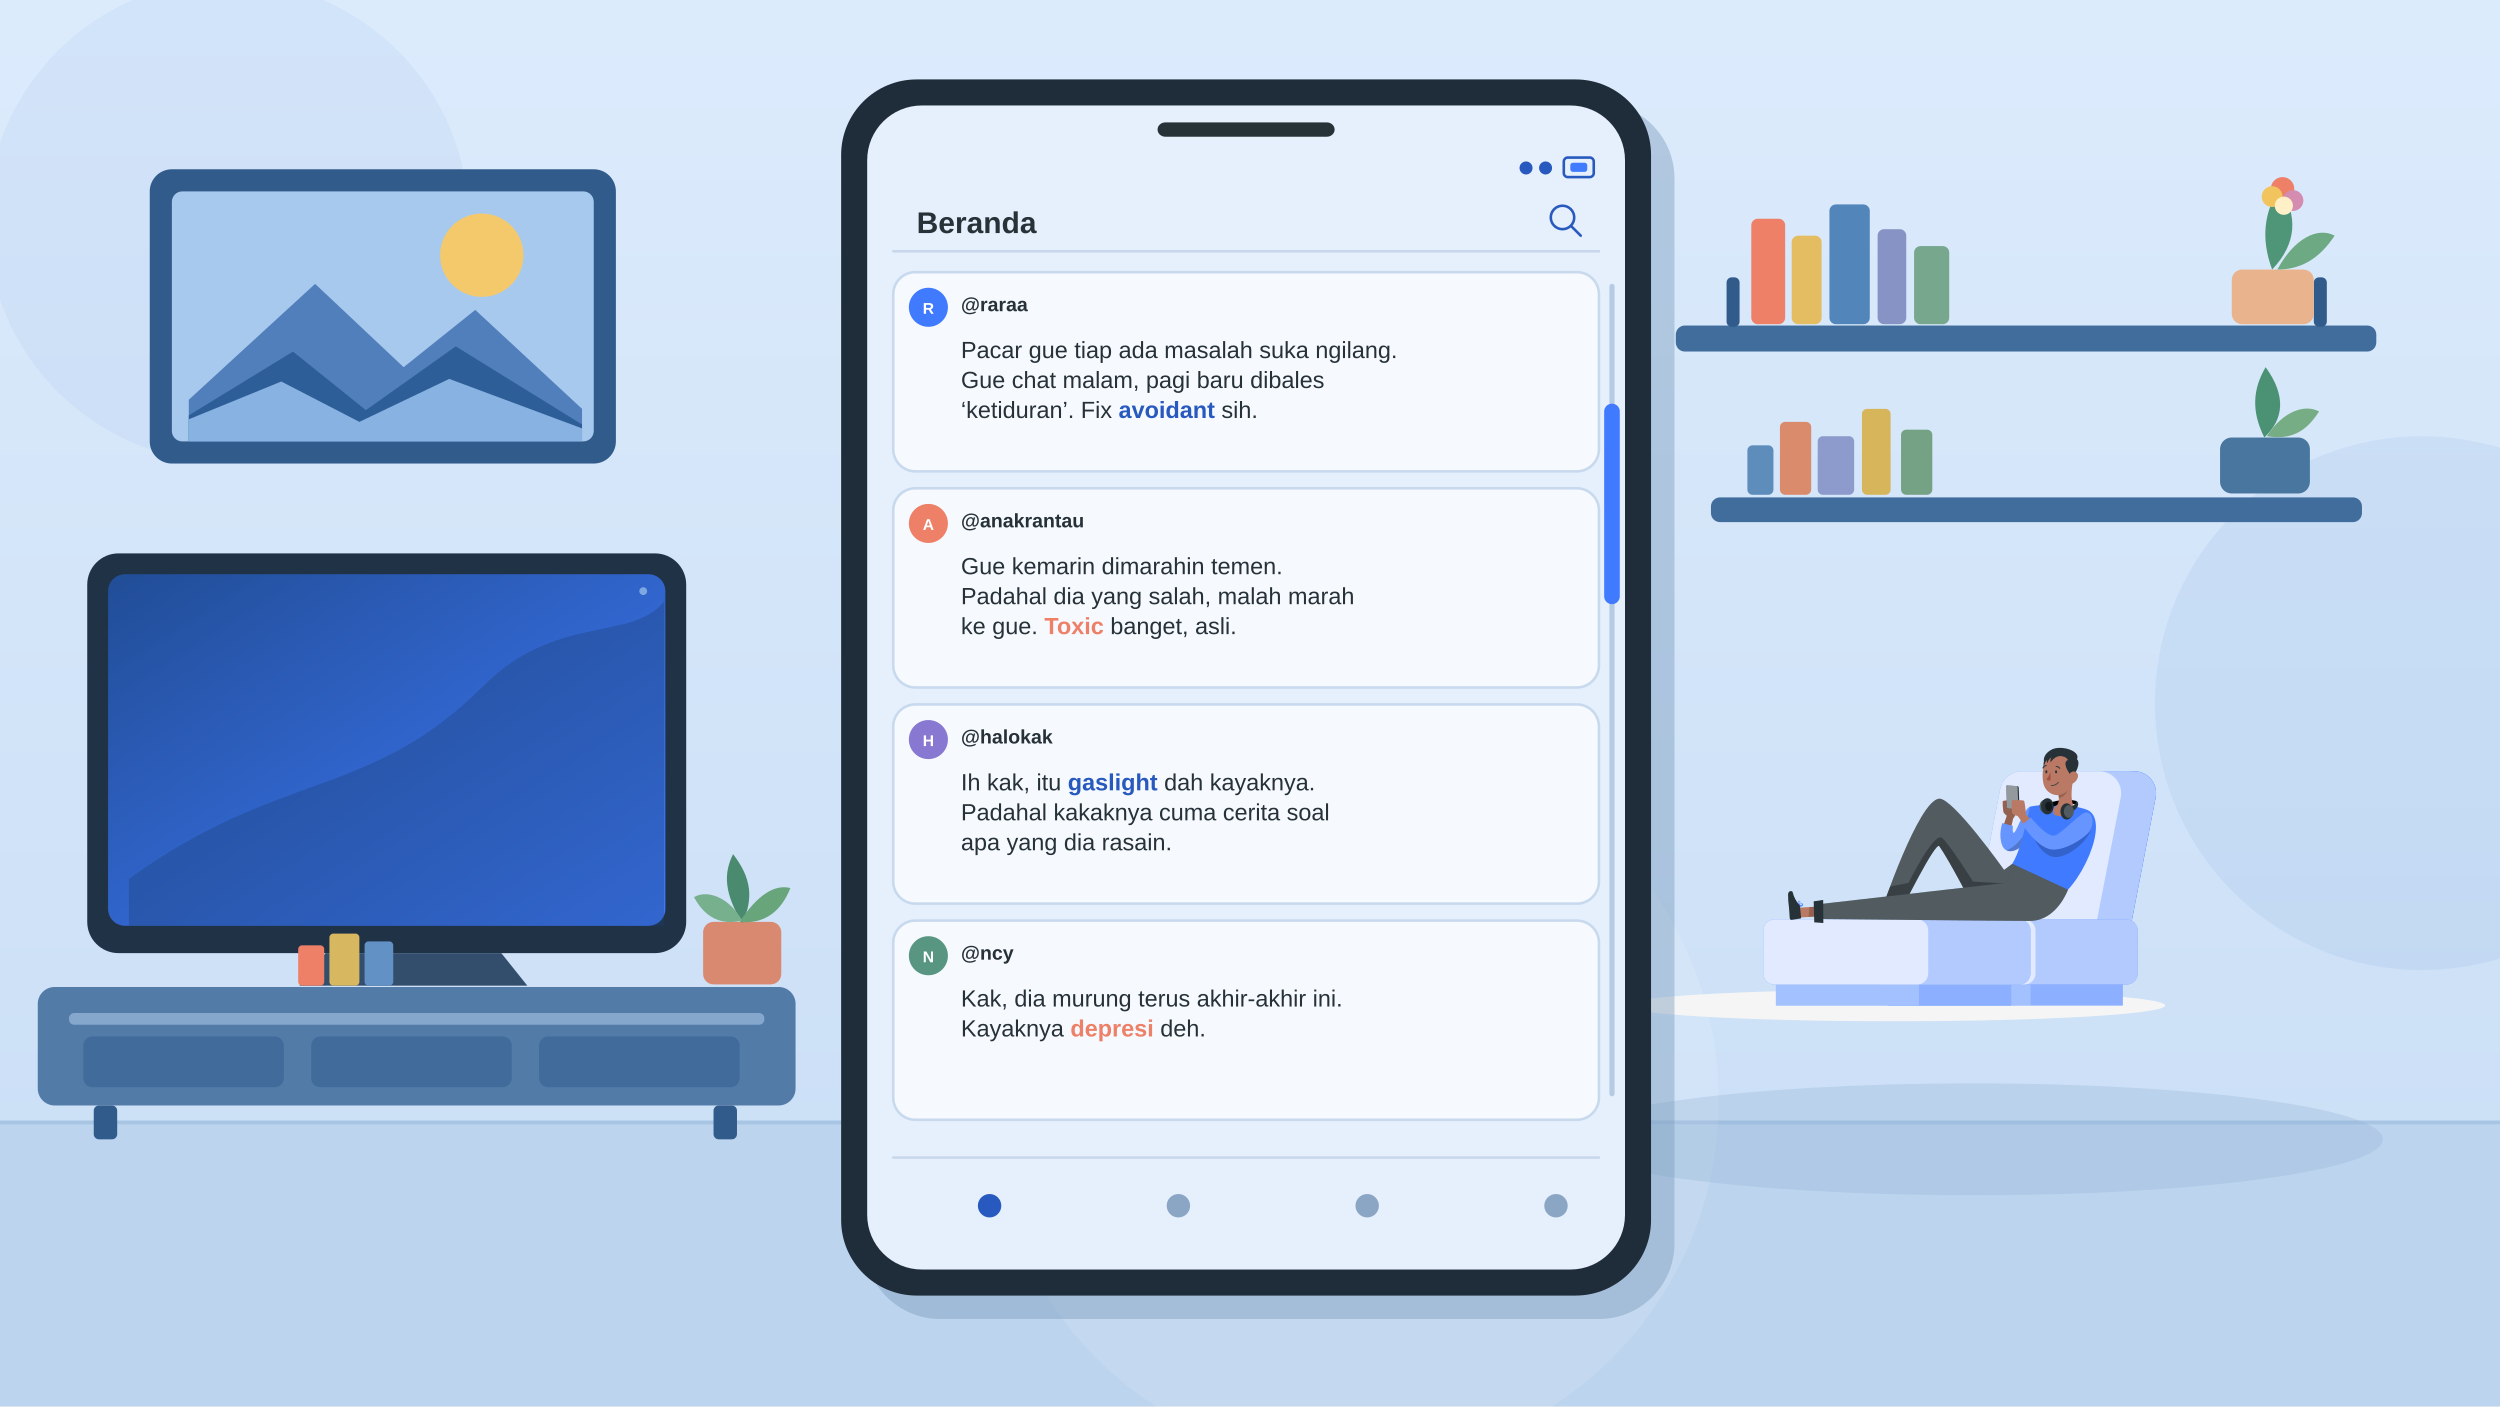
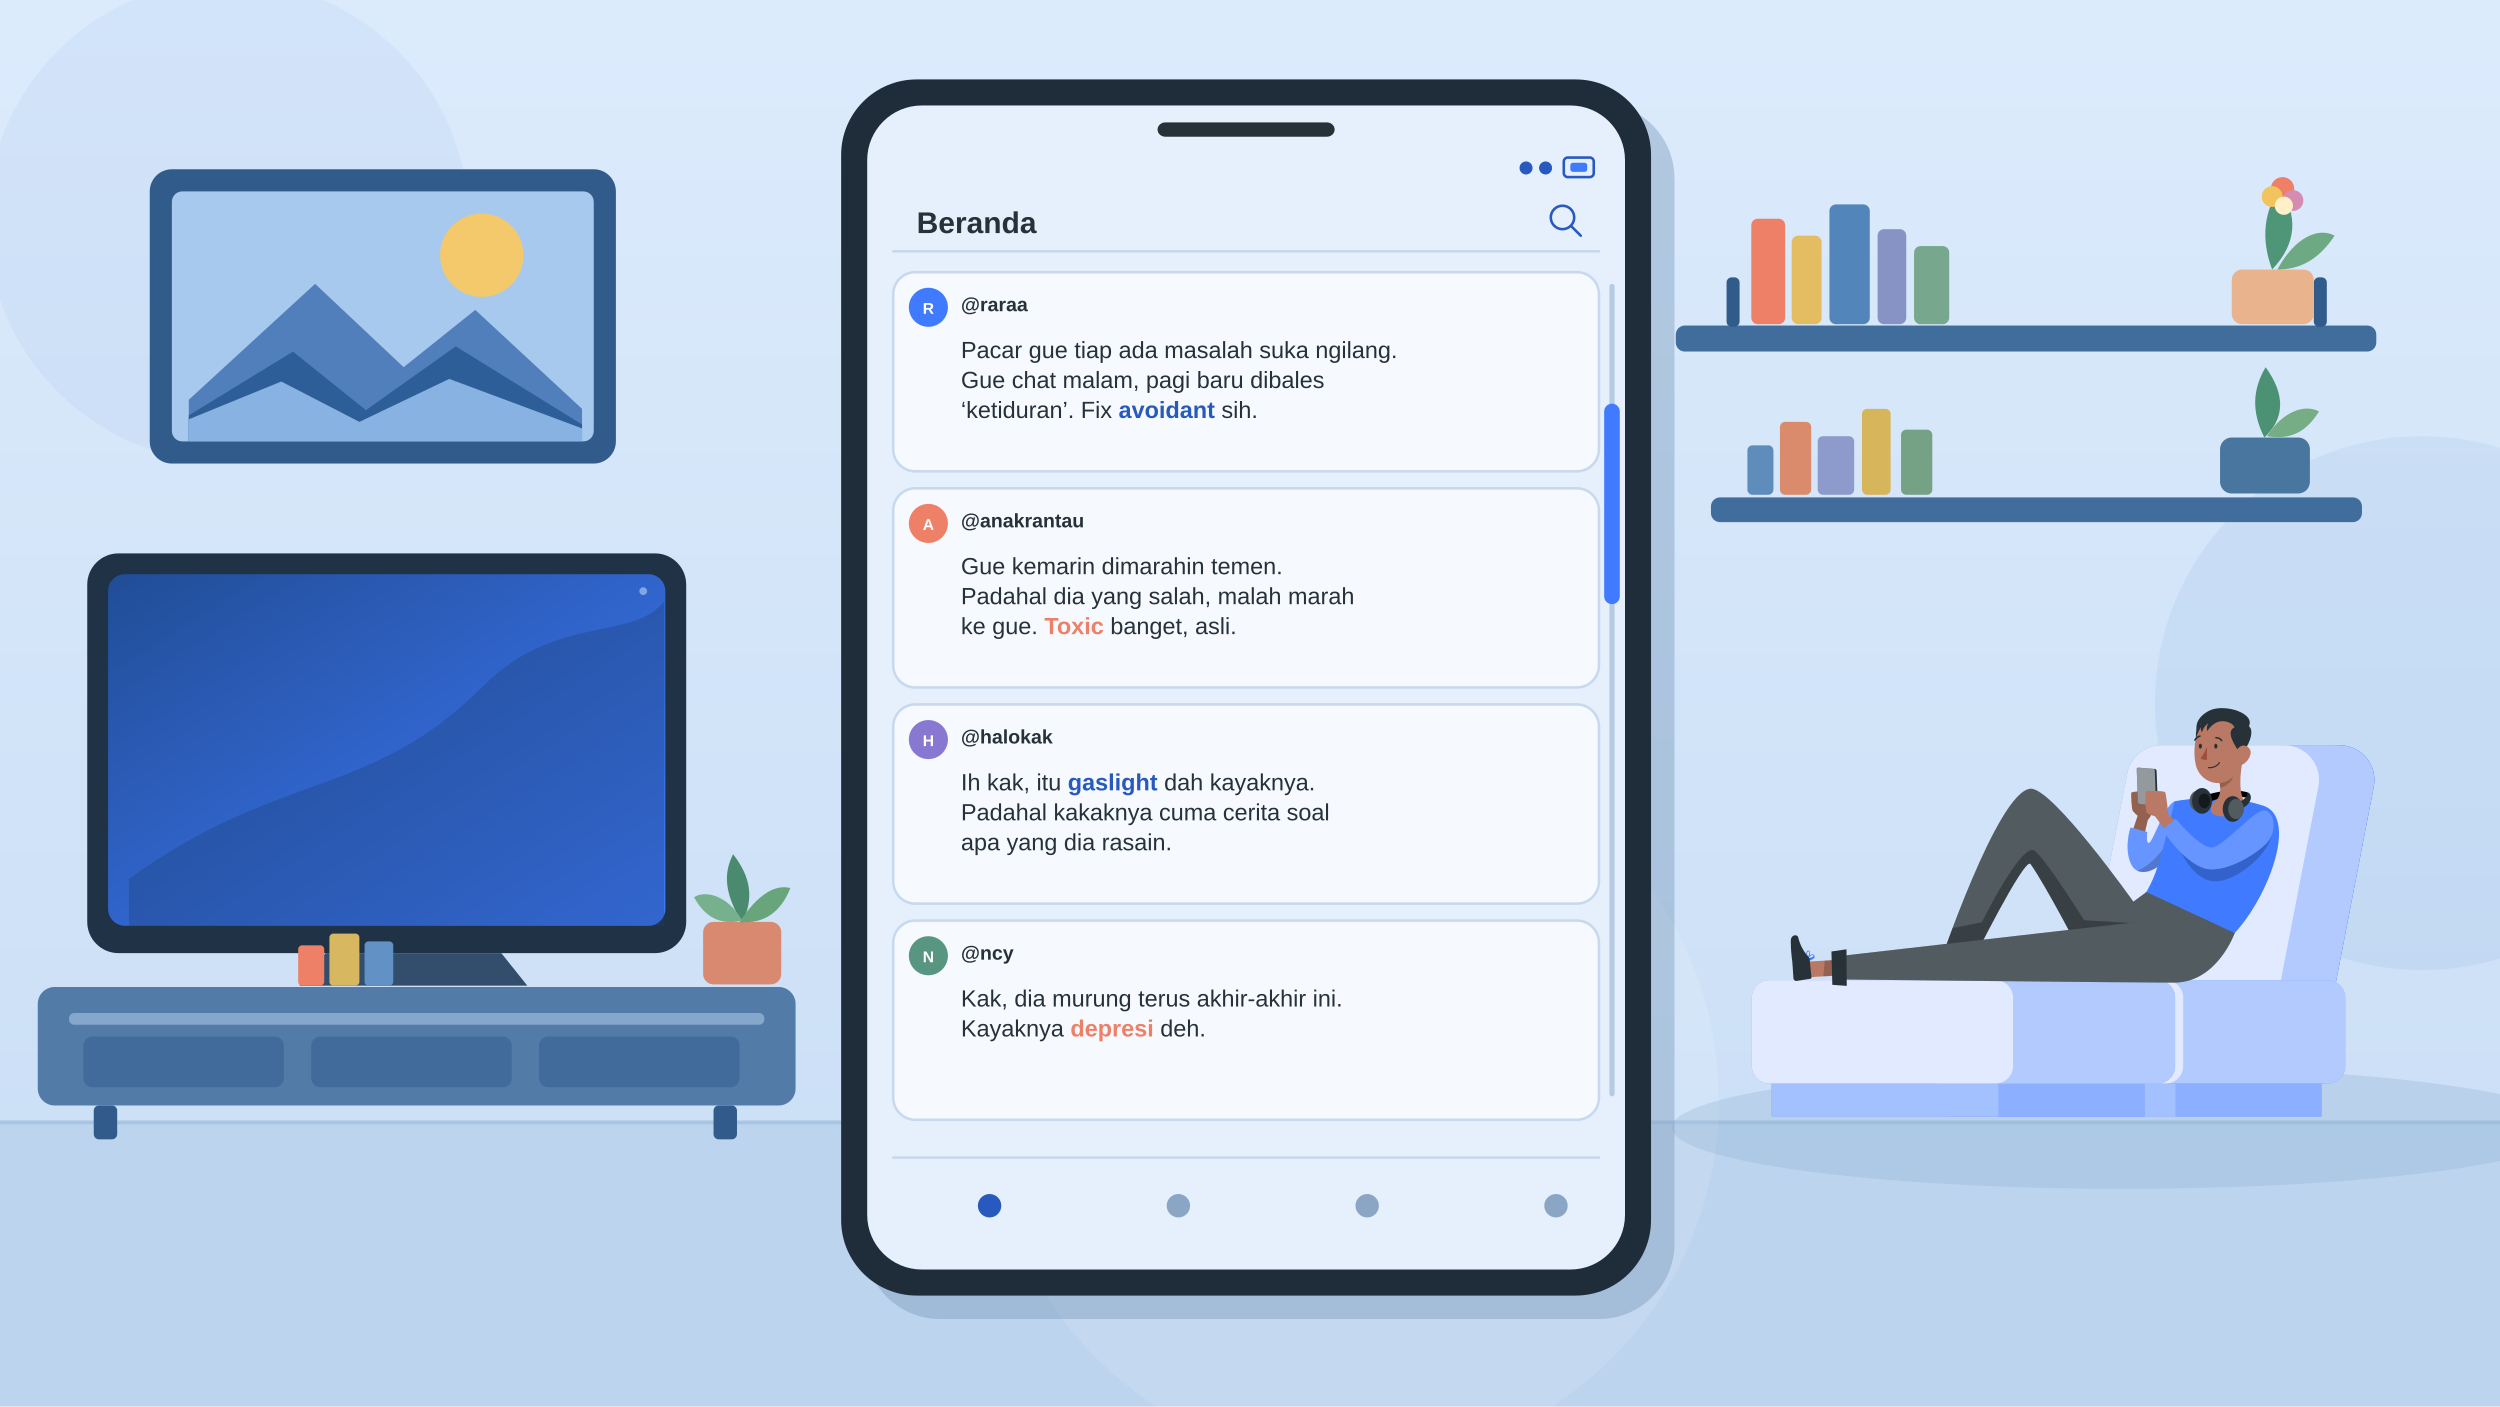
<svg xmlns="http://www.w3.org/2000/svg" width="1920" height="1080" viewBox="0 0 1920 1080" role="img" aria-labelledby="scene-title scene-desc">
  <defs>
    <linearGradient id="room-wall" x1="0%" y1="0%" x2="0%" y2="100%">
      <stop offset="0%" stop-color="#DCEBFC" />
      <stop offset="100%" stop-color="#C8DDF5" />
    </linearGradient>
    <linearGradient id="tv-screen" x1="0%" y1="0%" x2="100%" y2="100%">
      <stop offset="0%" stop-color="#214D96" />
      <stop offset="100%" stop-color="#407BFF" />
    </linearGradient>
  </defs>
  <rect x="0" y="0" width="1920" height="1080" fill="url(#room-wall)" rx="0" />
  <rect x="0" y="862" width="1920" height="218" fill="#BCD4EE" rx="0" />
  <line x1="0" y1="862" x2="1920" y2="862" stroke="#A8C5E4" stroke-width="3" stroke-linecap="round" />
  <circle cx="175" cy="170" r="185" fill="#78A7DF" opacity="0.1" />
  <circle cx="1040" cy="845" r="280" fill="#FFFFFF" opacity="0.12" />
  <circle cx="1860" cy="540" r="205" fill="#5F91CC" opacity="0.1" />
  <rect x="115" y="130" width="358" height="226" fill="#315B8A" rx="17" />
  <rect x="132" y="147" width="324" height="192" fill="#A8C9EE" rx="8" />
  <circle cx="370" cy="196" r="32" fill="#F4C96B" />
  <path d="M145,307 L242,218 L310,282 L365,238 L447,314 L447,339 L145,339 Z" fill="#507FBB" />
  <path d="M145,319 L225,270 L281,315 L350,266 L447,326 L447,339 L145,339 Z" fill="#2E5E98" />
  <path d="M145,322 L216,293 L276,324 L345,291 L447,329 L447,339 L145,339 Z" fill="#87B2E2" />
  <rect x="67" y="425" width="460" height="307" fill="#203246" rx="24" />
  <rect x="83" y="441" width="428" height="270" fill="url(#tv-screen)" rx="13" />
  <circle cx="494" cy="454" r="3" fill="#91B9E7" opacity="0.8" />
  <path d="M99,675 C215,591 284,614 371,527 C427,471 485,493 510,462 L510,711 L99,711 Z" fill="#193E76" opacity="0.35" />
  <path d="M250,732 L385,732 L405,757 L230,757 Z" fill="#334E6D" />
  <rect x="29" y="758" width="582" height="91" fill="#527BA8" rx="13" />
  <rect x="53" y="778" width="534" height="9" fill="#86A7CC" rx="4" />
  <rect x="64" y="796" width="154" height="39" fill="#416B9A" rx="7" />
  <rect x="239" y="796" width="154" height="39" fill="#416B9A" rx="7" />
  <rect x="414" y="796" width="154" height="39" fill="#416B9A" rx="7" />
  <rect x="72" y="849" width="18" height="26" fill="#315B8A" rx="4" />
  <rect x="548" y="849" width="18" height="26" fill="#315B8A" rx="4" />
  <rect x="540" y="708" width="60" height="48" fill="#D88970" rx="8" />
  <path d="M570,709 C557,687 555,672 563,656 C577,674 579,690 570,709 Z" fill="#4A8B70" />
  <path d="M568,708 C582,687 595,679 607,682 C600,700 587,710 568,708 Z" fill="#68A57B" />
  <path d="M570,707 C560,689 543,683 533,689 C541,704 553,711 570,707 Z" fill="#77B08C" />
  <rect x="229" y="726" width="20" height="31" fill="#ED8067" rx="3" />
  <rect x="253" y="717" width="23" height="40" fill="#D8B761" rx="3" />
  <rect x="280" y="723" width="22" height="34" fill="#6291C5" rx="3" />
  <rect x="1287" y="250" width="538" height="20" fill="#416D9C" rx="7" />
  <rect x="1314" y="382" width="500" height="19" fill="#416D9C" rx="7" />
  <rect x="1326" y="213" width="10" height="38" fill="#315B8A" rx="4" />
  <rect x="1777" y="213" width="10" height="38" fill="#315B8A" rx="4" />
  <rect x="1345" y="168" width="26" height="81" fill="#ED8067" rx="5" />
  <rect x="1376" y="181" width="23" height="68" fill="#E4BD63" rx="5" />
  <rect x="1405" y="157" width="31" height="92" fill="#5286BB" rx="5" />
  <rect x="1442" y="176" width="22" height="73" fill="#8792C5" rx="5" />
  <rect x="1470" y="189" width="27" height="60" fill="#77A78C" rx="5" />
  <rect x="1714" y="207" width="63" height="42" fill="#E8B38D" rx="8" />
  <path d="M1745,207 C1736,183 1739,162 1751,144 C1765,166 1764,187 1745,207 Z" fill="#4F9578" />
  <path d="M1749,207 C1762,183 1780,174 1793,181 C1781,199 1767,207 1749,207 Z" fill="#6DAA84" />
  <circle cx="1753" cy="145" r="9" fill="#ED8067" />
  <circle cx="1745" cy="151" r="8" fill="#F1C45E" />
  <circle cx="1761" cy="154" r="8" fill="#D48CB1" />
  <circle cx="1754" cy="158" r="7" fill="#FFF0C7" />
  <rect x="1342" y="342" width="20" height="38" fill="#5E8DBB" rx="4" />
  <rect x="1367" y="324" width="24" height="56" fill="#D98B6C" rx="4" />
  <rect x="1396" y="335" width="28" height="45" fill="#8C9BCB" rx="4" />
  <rect x="1430" y="314" width="22" height="66" fill="#D7B55B" rx="4" />
  <rect x="1460" y="330" width="24" height="50" fill="#75A184" rx="4" />
  <rect x="1705" y="336" width="69" height="43" fill="#48769F" rx="9" />
  <path d="M1739,336 C1729,316 1730,299 1740,282 C1756,304 1754,322 1739,336 Z" fill="#4B9275" />
  <path d="M1741,335 C1753,316 1770,310 1781,316 C1771,332 1759,338 1741,335 Z" fill="#77AD85" />
-   <ellipse cx="1515" cy="875" rx="315" ry="43" fill="#8DADD0" opacity="0.28" />
-   <svg x="1187" y="320" width="536" height="548" viewBox="0 0 500 500" preserveAspectRatio="xMidYMid meet" overflow="hidden" aria-label="Feed illustration, Storyset Rafiki">
-     <g id="sfeed-freepik--Shadow--inject-2">
-       <ellipse id="sfeed-freepik--path--inject-2" cx="250" cy="416.24" rx="193.89" ry="11.32" style="fill:#f5f5f5" />
-     </g>
+   <ellipse cx="1630" cy="866" rx="346" ry="47" fill="#8DADD0" opacity="0.3" />
+   <svg x="1080" y="150" width="850" height="850" viewBox="0 0 500 500" preserveAspectRatio="xMidYMid meet" overflow="hidden" aria-label="Feed illustration, Storyset Rafiki">
    <g id="sfeed-freepik--Sofa--inject-2">
      <rect x="245.02" y="398.49" width="168.49" height="17.74" style="fill:#407BFF" />
      <rect x="245.02" y="398.49" width="168.49" height="17.74" style="fill:#fff;opacity:0.4;isolation:isolate" />
      <rect x="245.02" y="398.49" width="102.46" height="17.74" style="fill:#fff;opacity:0.2;isolation:isolate" />
      <rect x="165.02" y="398.49" width="168.49" height="17.74" style="fill:#407BFF" />
      <rect x="165.02" y="398.49" width="168.49" height="17.74" style="fill:#fff;opacity:0.4;isolation:isolate" />
      <rect x="165.02" y="398.49" width="102.46" height="17.74" style="fill:#fff;opacity:0.2;isolation:isolate" />
      <path d="M307.41,355.68H419.93l17.15-88.56a15.68,15.68,0,0,0-15.4-18.67H341.11a15.69,15.69,0,0,0-15.4,12.71Z" style="fill:#407BFF" />
      <path d="M388,355.68h31.95l17.15-88.56a15.68,15.68,0,0,0-15.4-18.67h0a15.69,15.69,0,0,0-15.4,12.71Z" style="fill:#407BFF" />
      <g style="opacity:0.6;isolation:isolate">
        <path d="M437.08,267.12l-17.15,88.56H307.41l18.3-94.52a15.69,15.69,0,0,1,15.4-12.71h80.57A15.68,15.68,0,0,1,437.08,267.12Z" style="fill:#fff" />
      </g>
      <g style="opacity:0.6;isolation:isolate">
        <path d="M412.08,267.12l-17.15,88.56H307.41l18.3-94.52a15.69,15.69,0,0,1,15.4-12.71h55.57A15.68,15.68,0,0,1,412.08,267.12Z" style="fill:#fff" />
      </g>
      <rect x="232.97" y="354.59" width="191.23" height="46.66" rx="7.91" style="fill:#407BFF" />
      <rect x="232.97" y="354.59" width="118.03" height="46.66" rx="7.91" style="fill:#fff;opacity:0.6;isolation:isolate" />
      <rect x="232.97" y="354.59" width="191.23" height="46.66" rx="7.91" style="fill:#fff;opacity:0.6;isolation:isolate" />
      <rect x="156.11" y="354.59" width="191.23" height="46.66" rx="7.91" style="fill:#407BFF" />
      <rect x="156.11" y="354.59" width="118.03" height="46.66" rx="7.91" style="fill:#fff;opacity:0.6;isolation:isolate" />
      <rect x="156.11" y="354.59" width="191.23" height="46.66" rx="7.91" style="fill:#fff;opacity:0.6;isolation:isolate" />
    </g>
    <g id="sfeed-freepik--Character--inject-2">
      <g id="sfeed-freepik--group--inject-2">
        <polygon points="180.82 353.28 181.8 346.15 198.75 345.18 197.76 352.3 180.82 353.28" style="fill:#b97964" />
        <polygon points="197.76 352.3 198.74 345.18 189.06 345.73 188.42 352.84 197.76 352.3" style="opacity:0.2;isolation:isolate" />
        <path d="M182.19,346.2h0l-.37-.37a6.09,6.09,0,0,0,2.55-1.29,1.43,1.43,0,0,0,0-1,.85.85,0,0,0-.62-.67,2.58,2.58,0,0,0-1.64.73,3,3,0,0,0,.27-2,.67.67,0,0,0-.52-.35.88.88,0,0,0-.91.29,2,2,0,0,0-.22,1.38,9.06,9.06,0,0,0,.44,1.85s0,0,0,.06,0,0,.05,0,.07.29.1.3.43.65.43.65Zm1.49-3.07c.1,0,.22.05.27.29l0,.08a.5.5,0,0,1-.12.37c-.36.47-1.49.64-2.17.69,0-.05,0-.09.08-.15A3.37,3.37,0,0,1,183.68,343.13Zm-2.43-1.38a.64.64,0,0,1,.59-.18.32.32,0,0,1,.25.17c.23.45-.25,1.7-.69,2.58C181,343.07,181,342.12,181.25,341.75Z" style="fill:#407BFF" />
        <path d="M182.25,345.34l.82,8a.52.52,0,0,1-.43.58h0l-6.32,1a1.27,1.27,0,0,1-1.39-1.12c-.24-2.81-.21-4.16-.54-7.69a65.08,65.08,0,0,1-.67-9.45c.17-3,3.15-2.76,3.34-1.47a19.81,19.81,0,0,0,4.67,8.9A2,2,0,0,1,182.25,345.34Z" style="fill:#263238" />
        <path d="M332.07,269.32s-4.39-.08-4.54.69.13,7.19.71,8.1a13.9,13.9,0,0,0,2.19,2.2l-3.23,9.56,5.41,2.75L335,282.19s2.69-2.62,1.91-6S332.07,269.32,332.07,269.32Z" style="fill:#b97964" />
        <path d="M332.07,269.32s-4.39-.08-4.54.69.13,7.19.71,8.1a13.9,13.9,0,0,0,2.19,2.2l-3.23,9.56,5.41,2.75L335,282.19s2.69-2.62,1.91-6S332.07,269.32,332.07,269.32Z" style="opacity:0.2;isolation:isolate" />
        <path d="M347.06,273.82c-4.39,1.88-9.14,16.58-11.11,18.43s-1.19-4.61-1.19-4.61l-7.56-2.05s-3,8.71,0,16,12.18,4.39,19-4.79S347.06,273.82,347.06,273.82Z" style="fill:#407BFF" />
        <path d="M327.2,301.62a6.54,6.54,0,0,0,2.88,3.43c4.15,2.24,10.85-1.11,16.15-8.22a16.64,16.64,0,0,0,3-7.49c1.18-7.75-2.2-15.52-2.2-15.52-4.39,1.88-9.14,16.58-11.12,18.43s-1.18-4.61-1.18-4.61l-7.56-2.05S324.19,294.3,327.2,301.62Z" style="fill:#fff;opacity:0.2;isolation:isolate" />
        <path d="M330.08,305.05c4.15,2.24,10.85-1.11,16.15-8.22a16.64,16.64,0,0,0,3-7.49c-.82-1.72-1.45-2.76-1.45-2.76S339,302.57,330.08,305.05Z" style="opacity:0.2;isolation:isolate" />
        <path d="M325.66,326a55.64,55.64,0,0,0,12.9-20.21c4.25-12.16,8.5-32,8.5-32s20.36-4.47,40.05,1.94-5.39,59.38-23.5,65.3Z" style="fill:#407BFF" />
        <path d="M339.52,274.92a.67.67,0,0,1-.74.7l-7.46-.58a.87.87,0,0,1-.79-.81L330,259.36a.75.75,0,0,1,.74-.8l7.46.58a1,1,0,0,1,.78.92Z" style="fill:#263238" />
        <path d="M338.17,259.9l.54,15a.58.58,0,0,1-.65.66l-6.33-.49c-.42,0-1.18-.33-1.2-.75L330,259.27c0-.43.74-.71,1.16-.67l6.33.49A.77.77,0,0,1,338.17,259.9Z" style="fill:#fff;opacity:0.5" />
        <path d="M349.8,285.27l-5.54-5.67s-.92-8.89-1.37-9.84-7.67-.59-8.45-.65-.64,8.81.12,9.74,3.7,1.68,3.7,1.68l5.93,8.09Z" style="fill:#b97964" />
        <path d="M349.51,295.68s5.74,13.65,15.37,14.24,24.18-11.76,26-20.62-11.31-.68-11.31-.68-16.86,9.77-17.19,9.8S349.51,295.68,349.51,295.68Z" style="opacity:0.2;isolation:isolate" />
        <path d="M387.37,277.89c-4.06-.17-16.88,14.78-22.49,16.56s-17.24-12.84-17.24-12.84l-6,5.05s9,14.15,18.64,17.32,26.49-7.89,29.66-12.84S392.32,278.1,387.37,277.89Z" style="fill:#407BFF" />
        <path d="M387.37,277.89c-4.06-.17-16.88,14.78-22.49,16.56s-17.24-12.84-17.24-12.84l-6,5.05s9,14.15,18.64,17.32,26.49-7.89,29.66-12.84S392.32,278.1,387.37,277.89Z" style="fill:#fff;opacity:0.2;isolation:isolate" />
        <path d="M362.38,270.67s9.16-3.22,17.55-1a2.3,2.3,0,0,1,.54,2.61,28.28,28.28,0,0,0-18.09,2Z" />
        <path d="M361,273.58c0,2.53-1.59,4.58-3.55,4.58s-3.54-2.05-3.54-4.58,1.59-4.59,3.54-4.59S361,271.05,361,273.58Z" style="fill:#263238" />
        <path d="M361,273.58c0,2.53-1.59,4.58-3.55,4.58s-3.54-2.05-3.54-4.58,1.59-4.59,3.54-4.59S361,271.05,361,273.58Z" style="fill:#fff;opacity:0.2;isolation:isolate" />
        <path d="M364,273.58c0,3.21-2,5.82-4.51,5.82s-4.5-2.61-4.5-5.82,2-5.82,4.5-5.82S364,270.36,364,273.58Z" style="fill:#263238" />
        <path d="M363.09,273.58c0,1.84-1.16,3.33-2.58,3.33s-2.57-1.49-2.57-3.33,1.15-3.33,2.57-3.33S363.09,271.74,363.09,273.58Z" style="opacity:0.5;isolation:isolate" />
        <path d="M377.81,255.51c-1.08,5.57-2.14,15.76,1.76,19.46,0,0-4.52,6.81-12.64,5.46-6.17-1-2.05-6.61-2.05-6.61,2.79-1.17,3.43-4.9,2.34-9.22Z" style="fill:#b97964" />
        <path d="M373.49,259.22l-6.26,5.38a17.62,17.62,0,0,1,.54,3.07c2.37-.35,5.61-3,5.86-5.44A8.23,8.23,0,0,0,373.49,259.22Z" style="opacity:0.2;isolation:isolate" />
        <path d="M364.55,240.81c3.05,2.15,1.57,5.67-5.51,11.09-2.76-3.73-3.1-10.87-.81-12.63S361.89,239,364.55,240.81Z" style="fill:#263238" />
        <path d="M377.71,246.81c-.35,5.54-.39,9.41-1.9,12.6a11.72,11.72,0,0,1-2.28,3.23c-5.73,5.8-15,2.33-16.81-5.19-.06-.23-.11-.48-.15-.73-1.37-6.81-.16-17.33,7-20.21a10.3,10.3,0,0,1,14.17,10.3Z" style="fill:#b97964" />
        <path d="M366.46,248.85c0,.62-.33,1.11-.73,1.11s-.72-.49-.72-1.11.32-1.1.72-1.11S366.42,248.25,366.46,248.85Z" style="fill:#263238" />
        <path d="M359.48,248.85c0,.61-.33,1.11-.73,1.11s-.72-.49-.72-1.11.33-1.11.73-1.11S359.49,248.24,359.48,248.85Z" style="fill:#263238" />
        <path d="M361.76,249.14a22.37,22.37,0,0,1-2.94,5.25,3.55,3.55,0,0,0,2.93.55Z" style="fill:#a24e3f" />
        <path d="M368.36,246.66a.37.37,0,0,0,.23,0,.37.37,0,0,0,.08-.51,3.57,3.57,0,0,0-2.93-1.49.36.36,0,0,0-.34.36v0a.37.37,0,0,0,.39.33h0a2.85,2.85,0,0,1,2.3,1.2A.37.37,0,0,0,368.36,246.66Z" style="fill:#263238" />
        <path d="M356.31,246.5a.36.36,0,0,0,.33-.21,2.88,2.88,0,0,1,2-1.62.38.38,0,0,0,.32-.41.37.37,0,0,0-.4-.31,3.58,3.58,0,0,0-2.59,2,.36.36,0,0,0,.16.48h0Z" style="fill:#263238" />
        <path d="M374.72,240.12c-3.52,1.21-3.1,5,2.18,12.19,3.7-2.8,6-9.57,4.32-11.89S377.8,239.08,374.72,240.12Z" style="fill:#263238" />
        <path d="M381.29,252.84a7.19,7.19,0,0,1-3.42,4.29c-2.21,1.19-3.87-.65-3.72-3,.13-2.14,1.45-5.35,3.89-5.56A3.2,3.2,0,0,1,381.29,252.84Z" style="fill:#b97964" />
        <path d="M367.38,256.29a5.26,5.26,0,0,1-5,2.26" style="fill:none;stroke:#263238;stroke-linecap:round;stroke-linejoin:round;stroke-width:0.526px" />
        <path d="M374.69,242.67s.52-4.08-4.68-5-8.15,4.43-8.15,4.43a4.5,4.5,0,0,1,.52-3.66,7.54,7.54,0,0,0-2.9,4.19s-.85-1-.49-3.88l-1.85,3.09s-1.67-5,5.24-8.84,22.6,1.19,17.81,7.65Z" style="fill:#263238" />
        <path d="M375.93,274.34s5.06-2.41,4-4.65c0,0,1.19,0,1.58,1.73s-.92,4.2-4.35,5.82Z" style="fill:#263238" />
        <ellipse cx="373.36" cy="277.24" rx="4.5" ry="5.82" style="fill:#263238" />
        <path d="M378.42,277.24c0,2.53-1.59,4.58-3.55,4.58s-3.55-2.05-3.55-4.58,1.59-4.59,3.55-4.59S378.42,274.7,378.42,277.24Z" style="fill:#263238" />
        <path d="M378.42,277.24c0,2.53-1.59,4.58-3.55,4.58s-3.55-2.05-3.55-4.58,1.59-4.59,3.55-4.59S378.42,274.7,378.42,277.24Z" style="fill:#fff;opacity:0.2;isolation:isolate" />
        <path d="M334.36,314.77l-5.88,4.32s-36.6-51.59-46.43-51c-14.85.84-41.8,81.23-41.8,81.23l14.69-1.53s24.46-49.41,27.11-45.69c7.3,10.26,24,42.71,24,42.71l26.44-3.6Z" style="fill:#263238" />
        <path d="M334.36,314.77l-1,14.31v.06l-.83,12-26.44,3.6-.32-.62c-2.34-4.51-17-32.67-23.72-42.1-2.65-3.71-27.11,45.7-27.11,45.7l-14.69,1.53s2.56-7.64,6.54-18.23c8.92-23.77,25-62.42,35.26-63,9.83-.56,46.43,51,46.43,51Z" style="fill:#fff;opacity:0.2;isolation:isolate" />
        <path d="M333.46,329.09l-.1.05c-1.17.72-12.64,7.63-27.59,15-2.34-4.51-17-32.67-23.72-42.1-2.65-3.71-27.11,45.7-27.11,45.7l-14.69,1.53s2.56-7.64,6.54-18.23l13.21-2.6s18.19-36.81,23.94-32.3c5.21,4.09,22.31,31.35,22.31,31.35l27.12,1.57Z" style="opacity:0.3;isolation:isolate" />
        <path d="M346.87,355.68c-19.46,0-153.25-1.45-153.25-1.45V343.92L331.29,328.2l3.07-13.43,39.9,18.54S366.34,355.68,346.87,355.68Z" style="fill:#263238" />
        <path d="M346.87,355.68c-19.46,0-153.25-1.45-153.25-1.45V343.92L331.29,328.2l3.07-13.43,39.9,18.54S366.34,355.68,346.87,355.68Z" style="fill:#fff;opacity:0.2;isolation:isolate" />
        <polygon points="192.49 356.68 192.08 341.62 198.88 340.62 199 357.15 192.49 356.68" style="fill:#263238" />
      </g>
    </g>
  </svg>
  <rect x="664" y="79" width="622" height="934" fill="#7898BA" rx="58" opacity="0.42" />
  <rect x="646" y="61" width="622" height="934" fill="#1F2C39" rx="58" />
  <rect x="666" y="81" width="582" height="894" fill="#E6F0FC" rx="42" />
  <rect x="889" y="94" width="136" height="11" fill="#263238" rx="6" />
  <circle cx="1172" cy="129" r="5" fill="#2859BE" />
  <circle cx="1187" cy="129" r="5" fill="#2859BE" />
  <rect x="1201" y="121" width="23" height="15" fill="none" rx="3" stroke="#2859BE" stroke-width="2" />
  <rect x="1206" y="125" width="13" height="7" fill="#407BFF" rx="2" />
  <text x="704" y="179" fill="#263238" font-family="Arial, Helvetica, sans-serif" font-size="23" font-weight="700" text-anchor="start" letter-spacing="0">
    <tspan x="704" dy="0">Beranda</tspan>
  </text>
  <circle cx="1200" cy="167" r="9" fill="none" stroke="#2859BE" stroke-width="2" />
  <path d="M1207,174 L1214,181" fill="none" stroke="#2859BE" stroke-width="2" stroke-linecap="round" stroke-linejoin="round" />
  <line x1="686" y1="193" x2="1228" y2="193" stroke="#C8D8EA" stroke-width="2" stroke-linecap="round" />
  <g id="comment-01" role="group" aria-label="Comment by @raraa">
    <rect x="686" y="209" width="542" height="153" fill="#F6FAFF" rx="17" stroke="#C8D9EE" stroke-width="2" />
    <circle cx="713" cy="236" r="15" fill="#407BFF" />
    <text x="713" y="241" fill="#FFFFFF" font-family="Arial, Helvetica, sans-serif" font-size="12" font-weight="700" text-anchor="middle" letter-spacing="0">
      <tspan x="713" dy="0">R</tspan>
    </text>
    <text x="738" y="239" fill="#263238" font-family="Arial, Helvetica, sans-serif" font-size="15" font-weight="700" text-anchor="start" letter-spacing="0">
      <tspan x="738" dy="0">@raraa</tspan>
    </text>
    <text x="738" y="275" fill="#263238" font-family="Arial, Helvetica, sans-serif" font-size="18" font-weight="500" text-anchor="start">
      <tspan fill="#263238" font-weight="500">Pacar gue tiap ada masalah suka ngilang.</tspan>
    </text>
    <text x="738" y="298" fill="#263238" font-family="Arial, Helvetica, sans-serif" font-size="18" font-weight="500" text-anchor="start">
      <tspan fill="#263238" font-weight="500">Gue chat malam, pagi baru dibales</tspan>
    </text>
    <text x="738" y="321" fill="#263238" font-family="Arial, Helvetica, sans-serif" font-size="18" font-weight="500" text-anchor="start">
      <tspan fill="#263238" font-weight="500">‘ketiduran’. Fix </tspan>
      <tspan fill="#2859BE" font-weight="700">avoidant</tspan>
      <tspan fill="#263238" font-weight="500"> sih.</tspan>
    </text>
  </g>
  <g id="comment-02" role="group" aria-label="Comment by @anakrantau">
    <rect x="686" y="375" width="542" height="153" fill="#F6FAFF" rx="17" stroke="#C8D9EE" stroke-width="2" />
    <circle cx="713" cy="402" r="15" fill="#ED8067" />
    <text x="713" y="407" fill="#FFFFFF" font-family="Arial, Helvetica, sans-serif" font-size="12" font-weight="700" text-anchor="middle" letter-spacing="0">
      <tspan x="713" dy="0">A</tspan>
    </text>
    <text x="738" y="405" fill="#263238" font-family="Arial, Helvetica, sans-serif" font-size="15" font-weight="700" text-anchor="start" letter-spacing="0">
      <tspan x="738" dy="0">@anakrantau</tspan>
    </text>
    <text x="738" y="441" fill="#263238" font-family="Arial, Helvetica, sans-serif" font-size="18" font-weight="500" text-anchor="start">
      <tspan fill="#263238" font-weight="500">Gue kemarin dimarahin temen.</tspan>
    </text>
    <text x="738" y="464" fill="#263238" font-family="Arial, Helvetica, sans-serif" font-size="18" font-weight="500" text-anchor="start">
      <tspan fill="#263238" font-weight="500">Padahal dia yang salah, malah marah</tspan>
    </text>
    <text x="738" y="487" fill="#263238" font-family="Arial, Helvetica, sans-serif" font-size="18" font-weight="500" text-anchor="start">
      <tspan fill="#263238" font-weight="500">ke gue. </tspan>
      <tspan fill="#ED8067" font-weight="700">Toxic</tspan>
      <tspan fill="#263238" font-weight="500"> banget, asli.</tspan>
    </text>
  </g>
  <g id="comment-03" role="group" aria-label="Comment by @halokak">
    <rect x="686" y="541" width="542" height="153" fill="#F6FAFF" rx="17" stroke="#C8D9EE" stroke-width="2" />
    <circle cx="713" cy="568" r="15" fill="#8878D2" />
    <text x="713" y="573" fill="#FFFFFF" font-family="Arial, Helvetica, sans-serif" font-size="12" font-weight="700" text-anchor="middle" letter-spacing="0">
      <tspan x="713" dy="0">H</tspan>
    </text>
    <text x="738" y="571" fill="#263238" font-family="Arial, Helvetica, sans-serif" font-size="15" font-weight="700" text-anchor="start" letter-spacing="0">
      <tspan x="738" dy="0">@halokak</tspan>
    </text>
    <text x="738" y="607" fill="#263238" font-family="Arial, Helvetica, sans-serif" font-size="18" font-weight="500" text-anchor="start">
      <tspan fill="#263238" font-weight="500">Ih kak, itu </tspan>
      <tspan fill="#2859BE" font-weight="700">gaslight</tspan>
      <tspan fill="#263238" font-weight="500"> dah kayaknya.</tspan>
    </text>
    <text x="738" y="630" fill="#263238" font-family="Arial, Helvetica, sans-serif" font-size="18" font-weight="500" text-anchor="start">
      <tspan fill="#263238" font-weight="500">Padahal kakaknya cuma cerita soal</tspan>
    </text>
    <text x="738" y="653" fill="#263238" font-family="Arial, Helvetica, sans-serif" font-size="18" font-weight="500" text-anchor="start">
      <tspan fill="#263238" font-weight="500">apa yang dia rasain.</tspan>
    </text>
  </g>
  <g id="comment-04" role="group" aria-label="Comment by @ncy">
    <rect x="686" y="707" width="542" height="153" fill="#F6FAFF" rx="17" stroke="#C8D9EE" stroke-width="2" />
    <circle cx="713" cy="734" r="15" fill="#589681" />
    <text x="713" y="739" fill="#FFFFFF" font-family="Arial, Helvetica, sans-serif" font-size="12" font-weight="700" text-anchor="middle" letter-spacing="0">
      <tspan x="713" dy="0">N</tspan>
    </text>
    <text x="738" y="737" fill="#263238" font-family="Arial, Helvetica, sans-serif" font-size="15" font-weight="700" text-anchor="start" letter-spacing="0">
      <tspan x="738" dy="0">@ncy</tspan>
    </text>
    <text x="738" y="773" fill="#263238" font-family="Arial, Helvetica, sans-serif" font-size="18" font-weight="500" text-anchor="start">
      <tspan fill="#263238" font-weight="500">Kak, dia murung terus akhir-akhir ini.</tspan>
    </text>
    <text x="738" y="796" fill="#263238" font-family="Arial, Helvetica, sans-serif" font-size="18" font-weight="500" text-anchor="start">
      <tspan fill="#263238" font-weight="500">Kayaknya </tspan>
      <tspan fill="#ED8067" font-weight="700">depresi</tspan>
      <tspan fill="#263238" font-weight="500"> deh.</tspan>
    </text>
  </g>
  <rect x="1236" y="218" width="4" height="624" fill="#B5CBE3" rx="2" />
  <rect x="1232" y="310" width="12" height="154" fill="#407BFF" rx="6" />
  <line x1="686" y1="889" x2="1228" y2="889" stroke="#C8D8EA" stroke-width="2" stroke-linecap="round" />
  <circle cx="760" cy="926" r="9" fill="#2859BE" />
  <circle cx="905" cy="926" r="9" fill="#8BA6C5" />
  <circle cx="1050" cy="926" r="9" fill="#8BA6C5" />
  <circle cx="1195" cy="926" r="9" fill="#8BA6C5" />
</svg>
